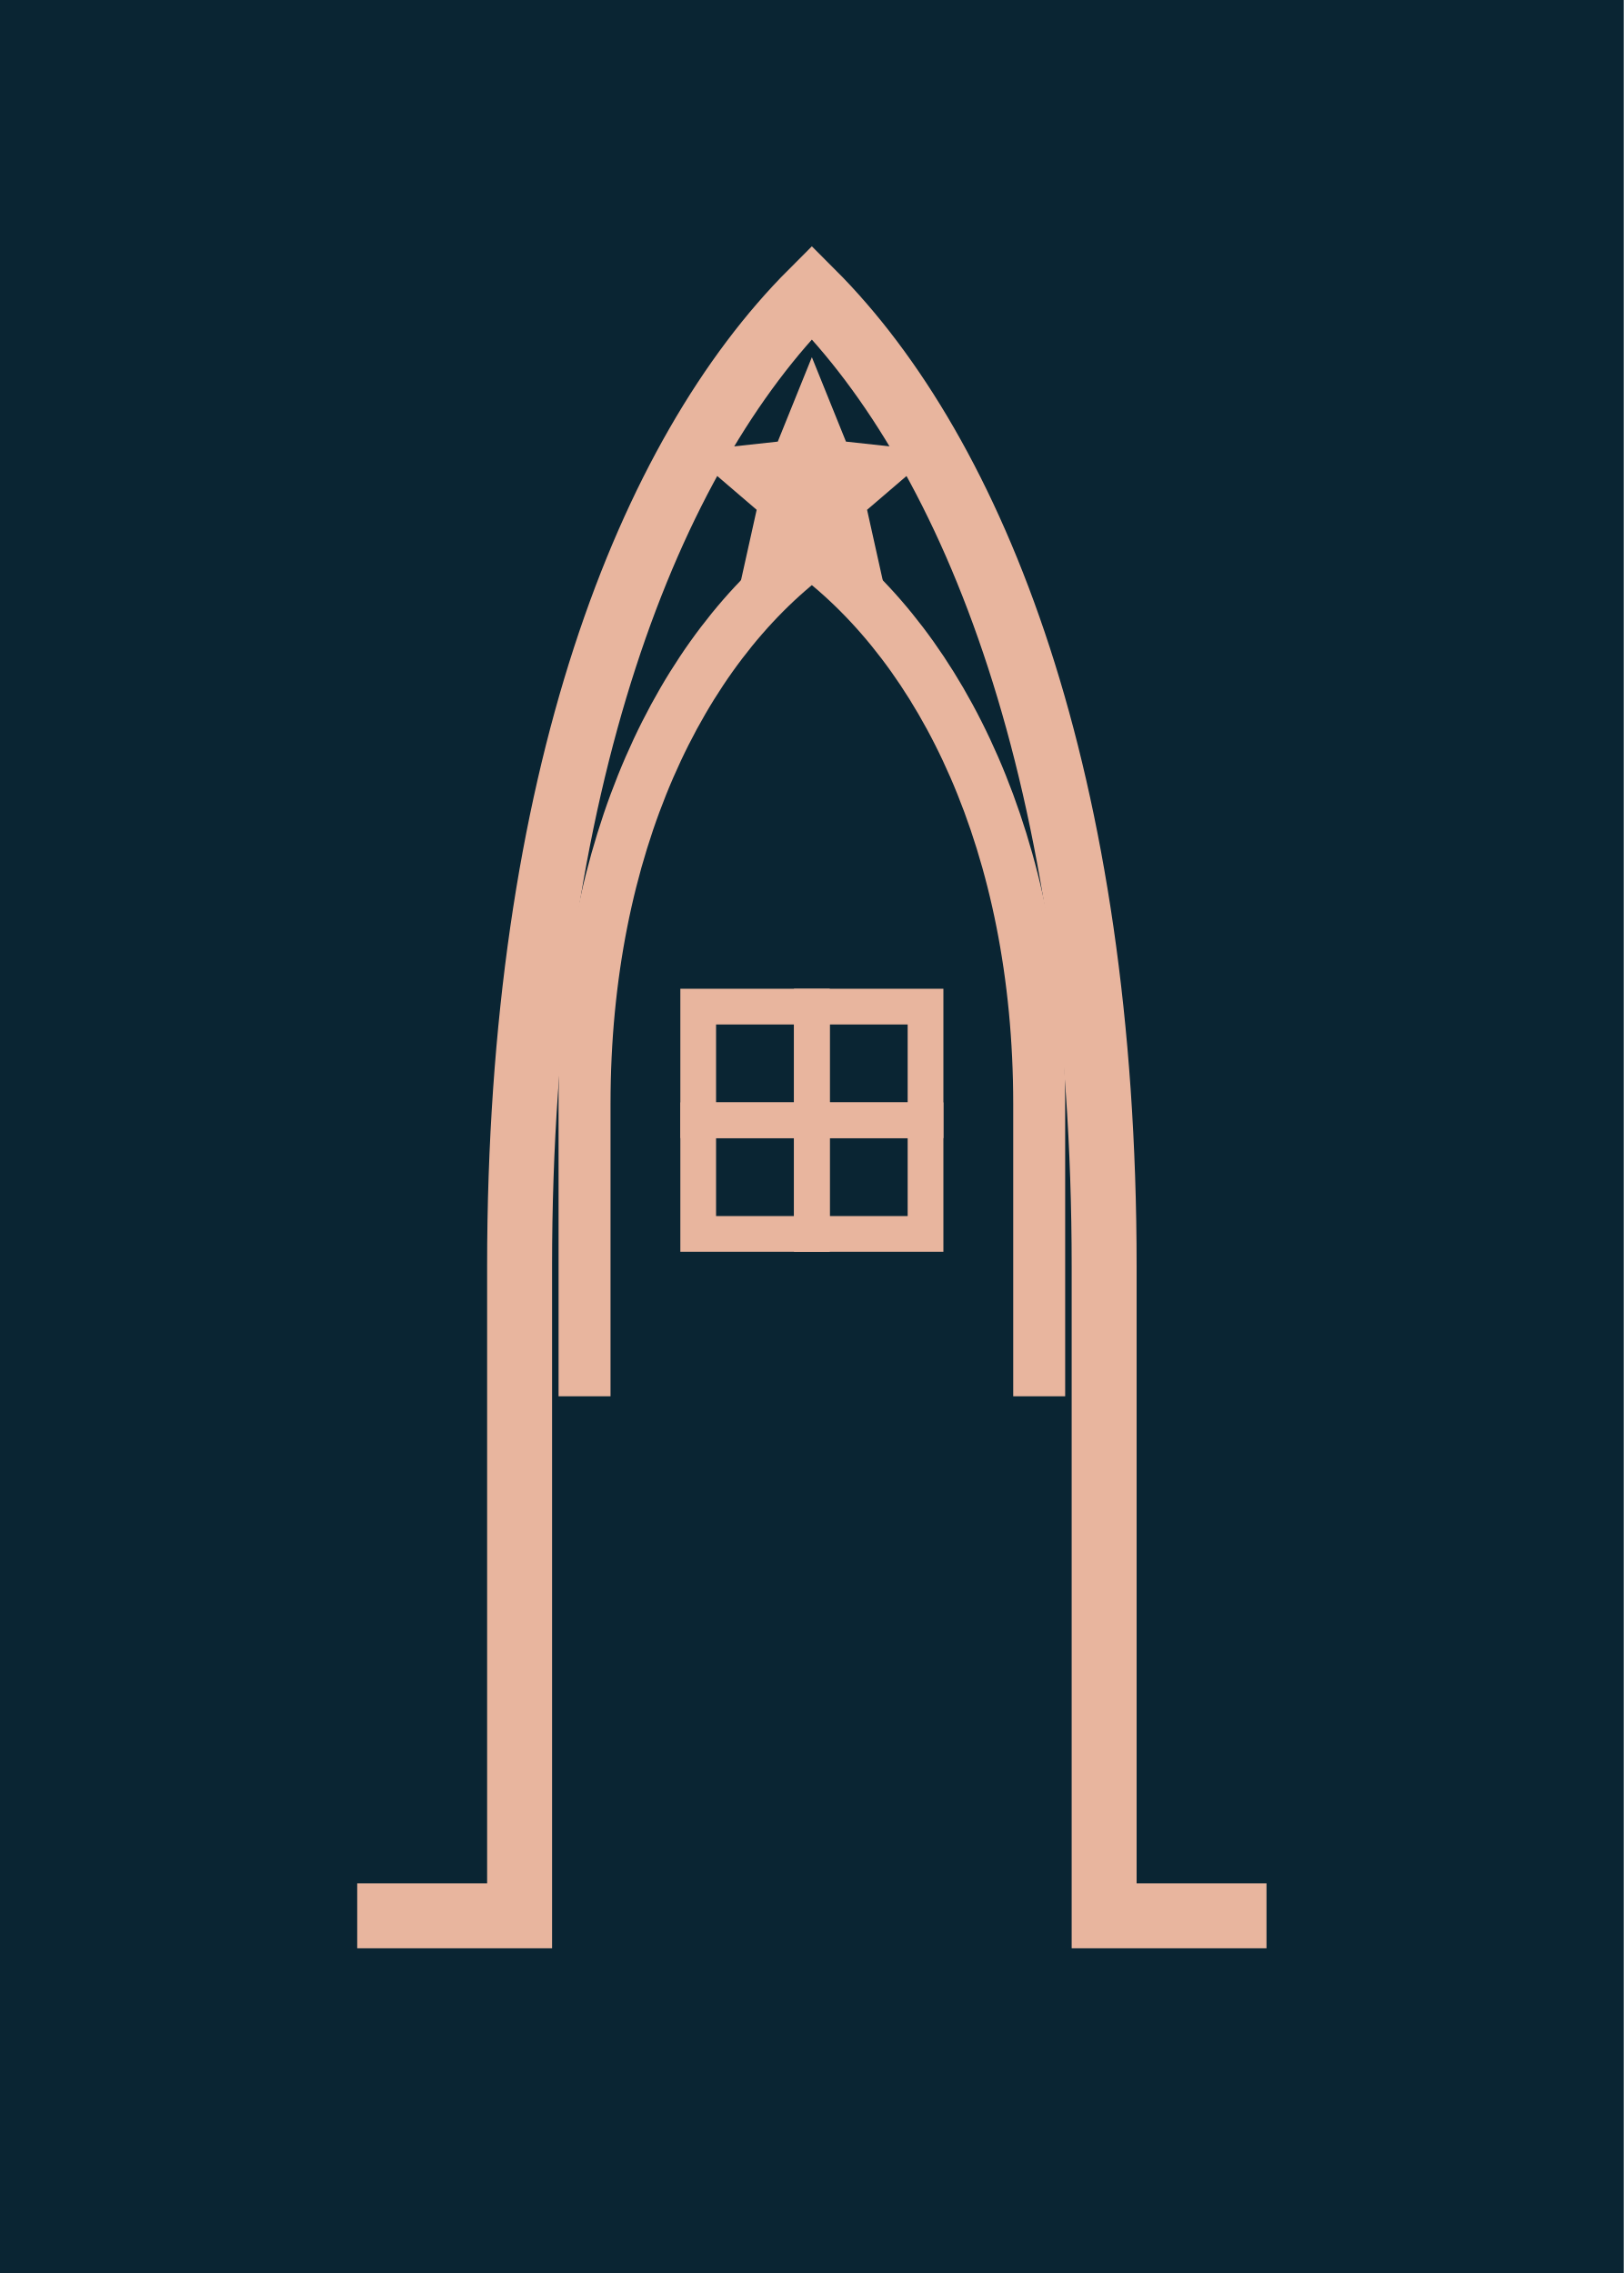
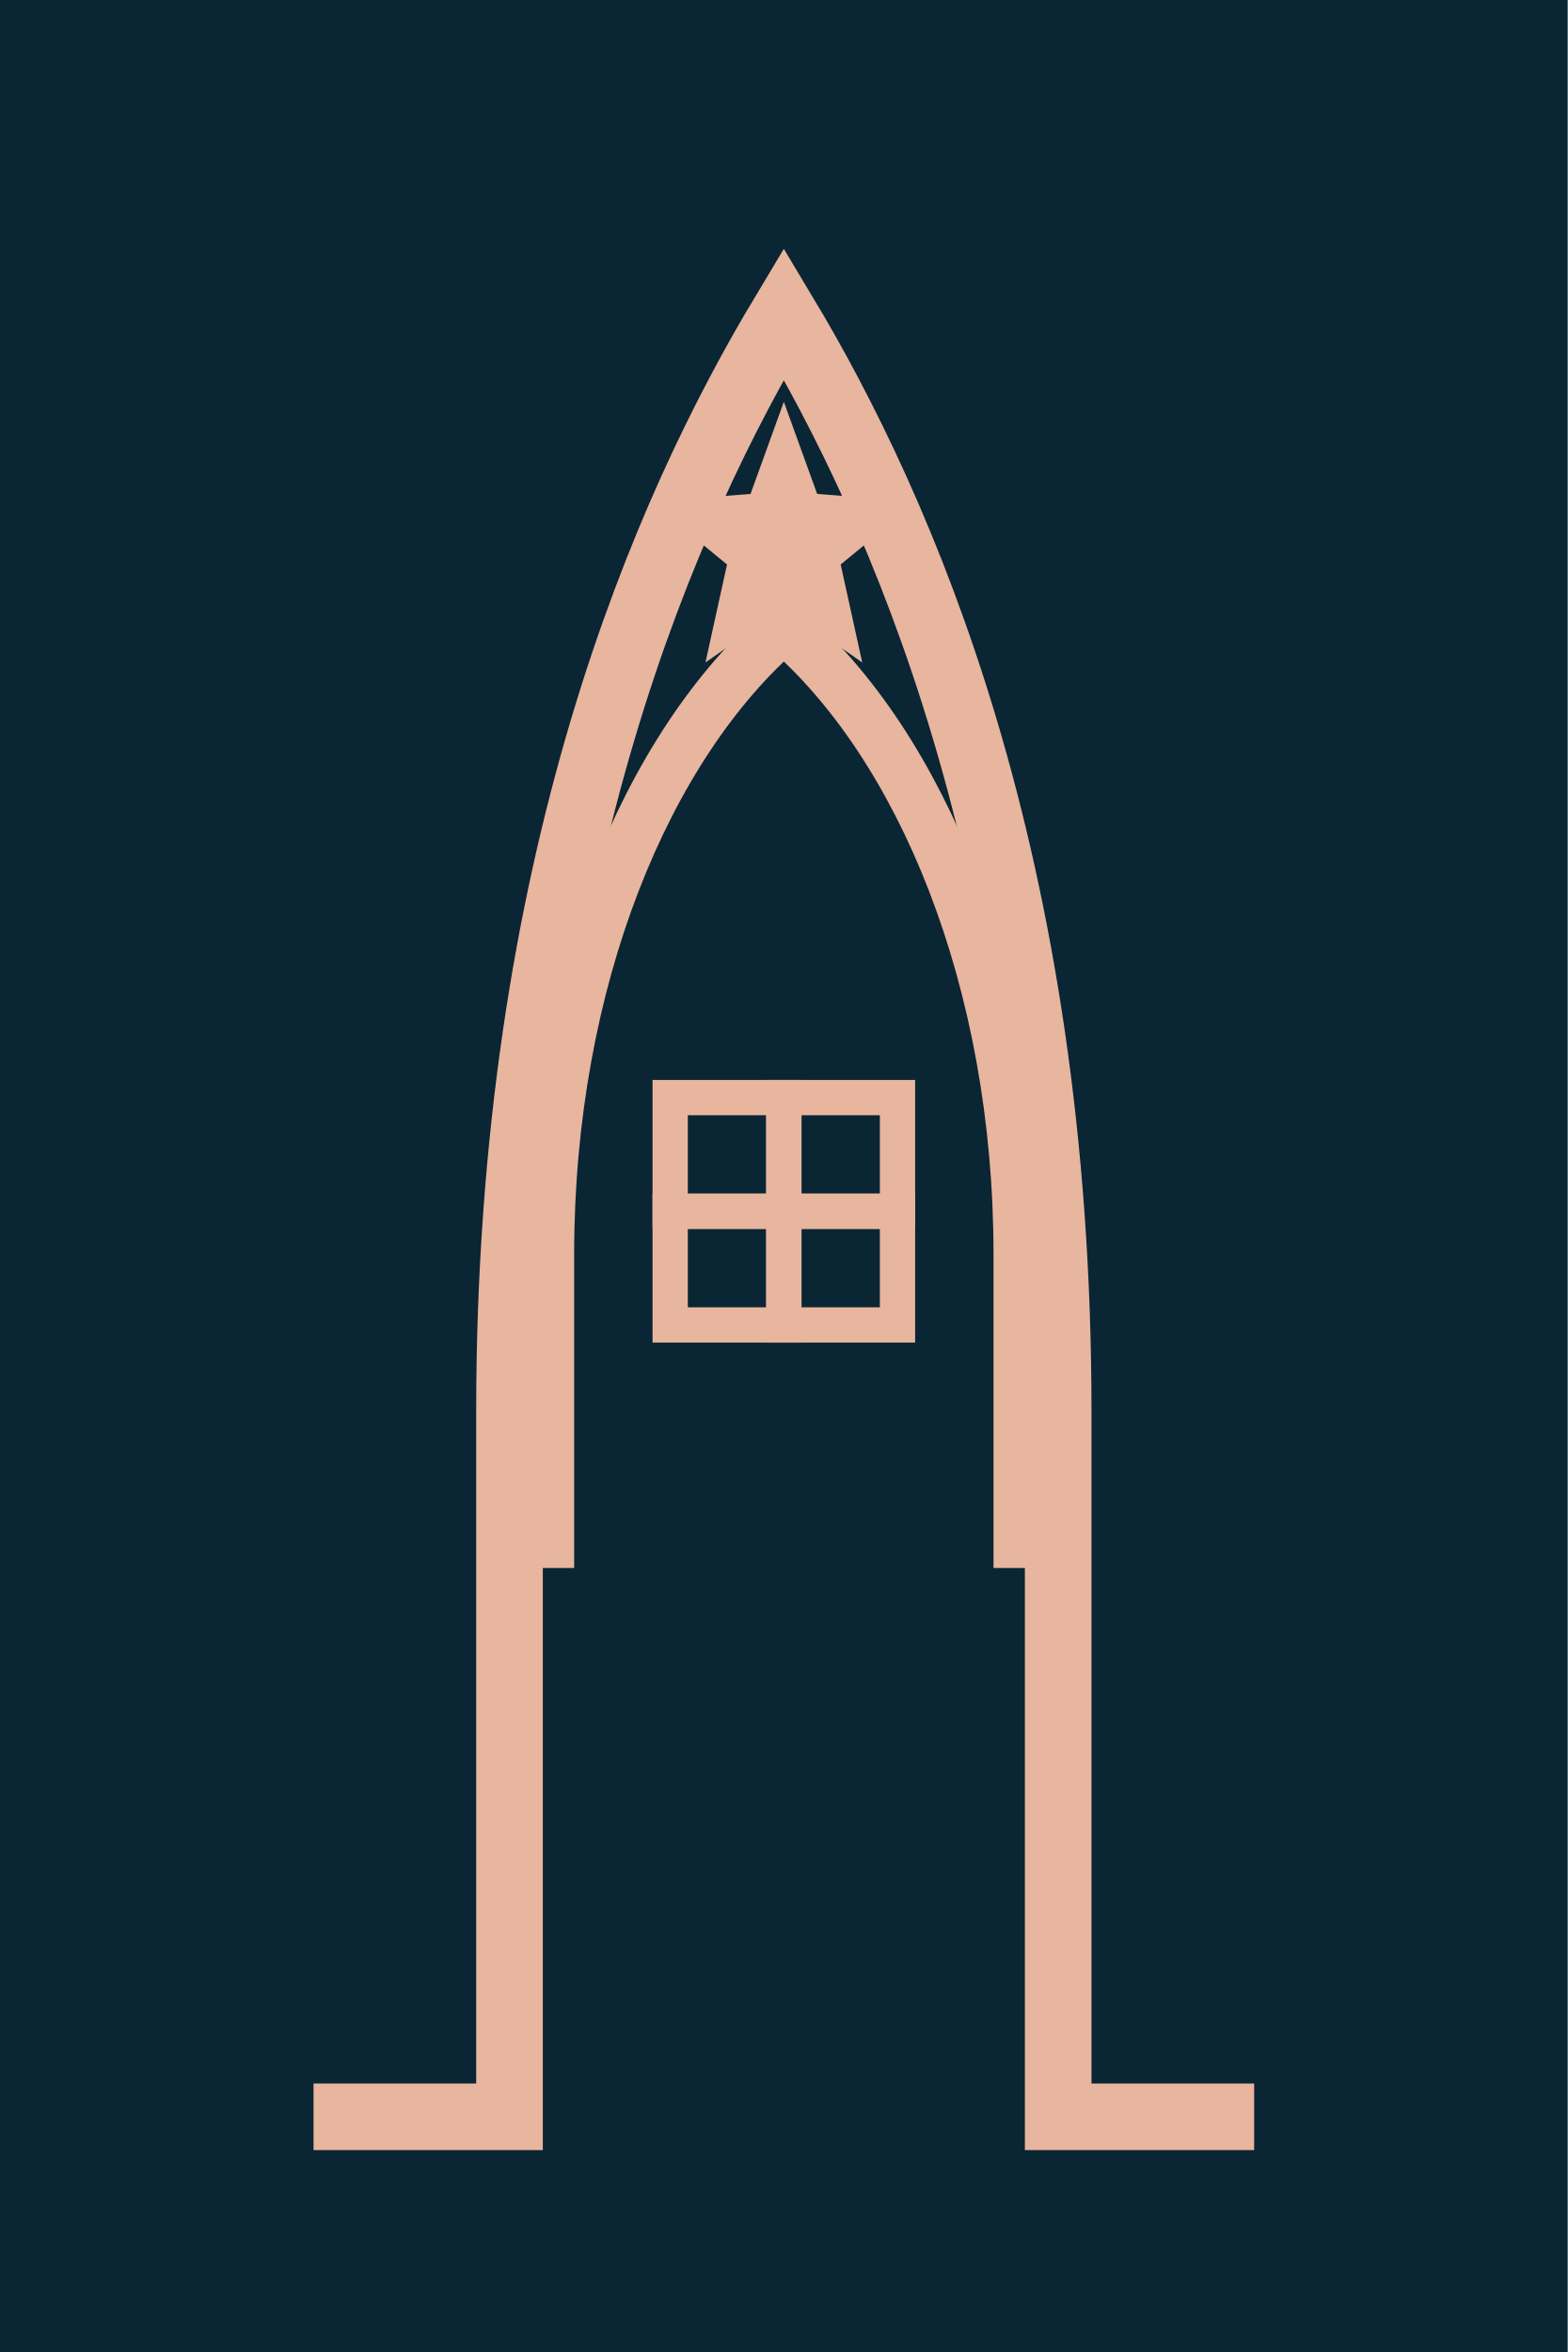
- <svg xmlns="http://www.w3.org/2000/svg" viewBox="0 0 100 140" fill="none">
-   <rect width="100" height="140" fill="#0A2533" />
-   <path d="M22 118 H32 V78 C32 48 40 28 50 18 C60 28 68 48 68 78 V118 H78" stroke="#E8B59E" stroke-width="4" stroke-linejoin="miter" />
-   <path d="M36 86 V68 C36 52 42 40 50 34 C58 40 64 52 64 68 V86" stroke="#E8B59E" stroke-width="3.2" stroke-linejoin="miter" />
-   <g stroke="#E8B59E" stroke-width="2.2">
-     <rect x="43" y="62" width="7" height="7" />
-     <rect x="50" y="62" width="7" height="7" />
-     <rect x="43" y="69" width="7" height="7" />
-     <rect x="50" y="69" width="7" height="7" />
+ <svg xmlns="http://www.w3.org/2000/svg" viewBox="0 0 80 120" fill="none">
+   <rect width="80" height="120" fill="#0A2533" />
+   <path d="M16 108 H26 V72 C26 44 34 26 40 16 C46 26 54 44 54 72 V108 H64" stroke="#E8B59E" stroke-width="3.4" stroke-linejoin="miter" />
+   <path d="M28 80 V64 C28 50 33 38 40 32 C47 38 52 50 52 64 V80" stroke="#E8B59E" stroke-width="2.6" stroke-linejoin="miter" />
+   <g stroke="#E8B59E" stroke-width="1.8">
+     <rect x="34.2" y="56" width="5.8" height="5.8" />
+     <rect x="40" y="56" width="5.8" height="5.8" />
+     <rect x="34.2" y="61.8" width="5.8" height="5.8" />
+     <rect x="40" y="61.8" width="5.8" height="5.8" />
  </g>
-   <path fill="#E8B59E" d="M50 22 L52.1 27.2 L57.6 27.8 L53.4 31.4 L54.6 36.8 L50 33.8 L45.4 36.8 L46.6 31.4 L42.4 27.8 L47.9 27.2 Z" />
+   <path fill="#E8B59E" d="M40 20.5 L41.7 25.2 L46.8 25.6 L42.9 28.8 L44 33.8 L40 31 L36 33.8 L37.1 28.8 L33.2 25.6 L38.3 25.2 Z" />
</svg>
